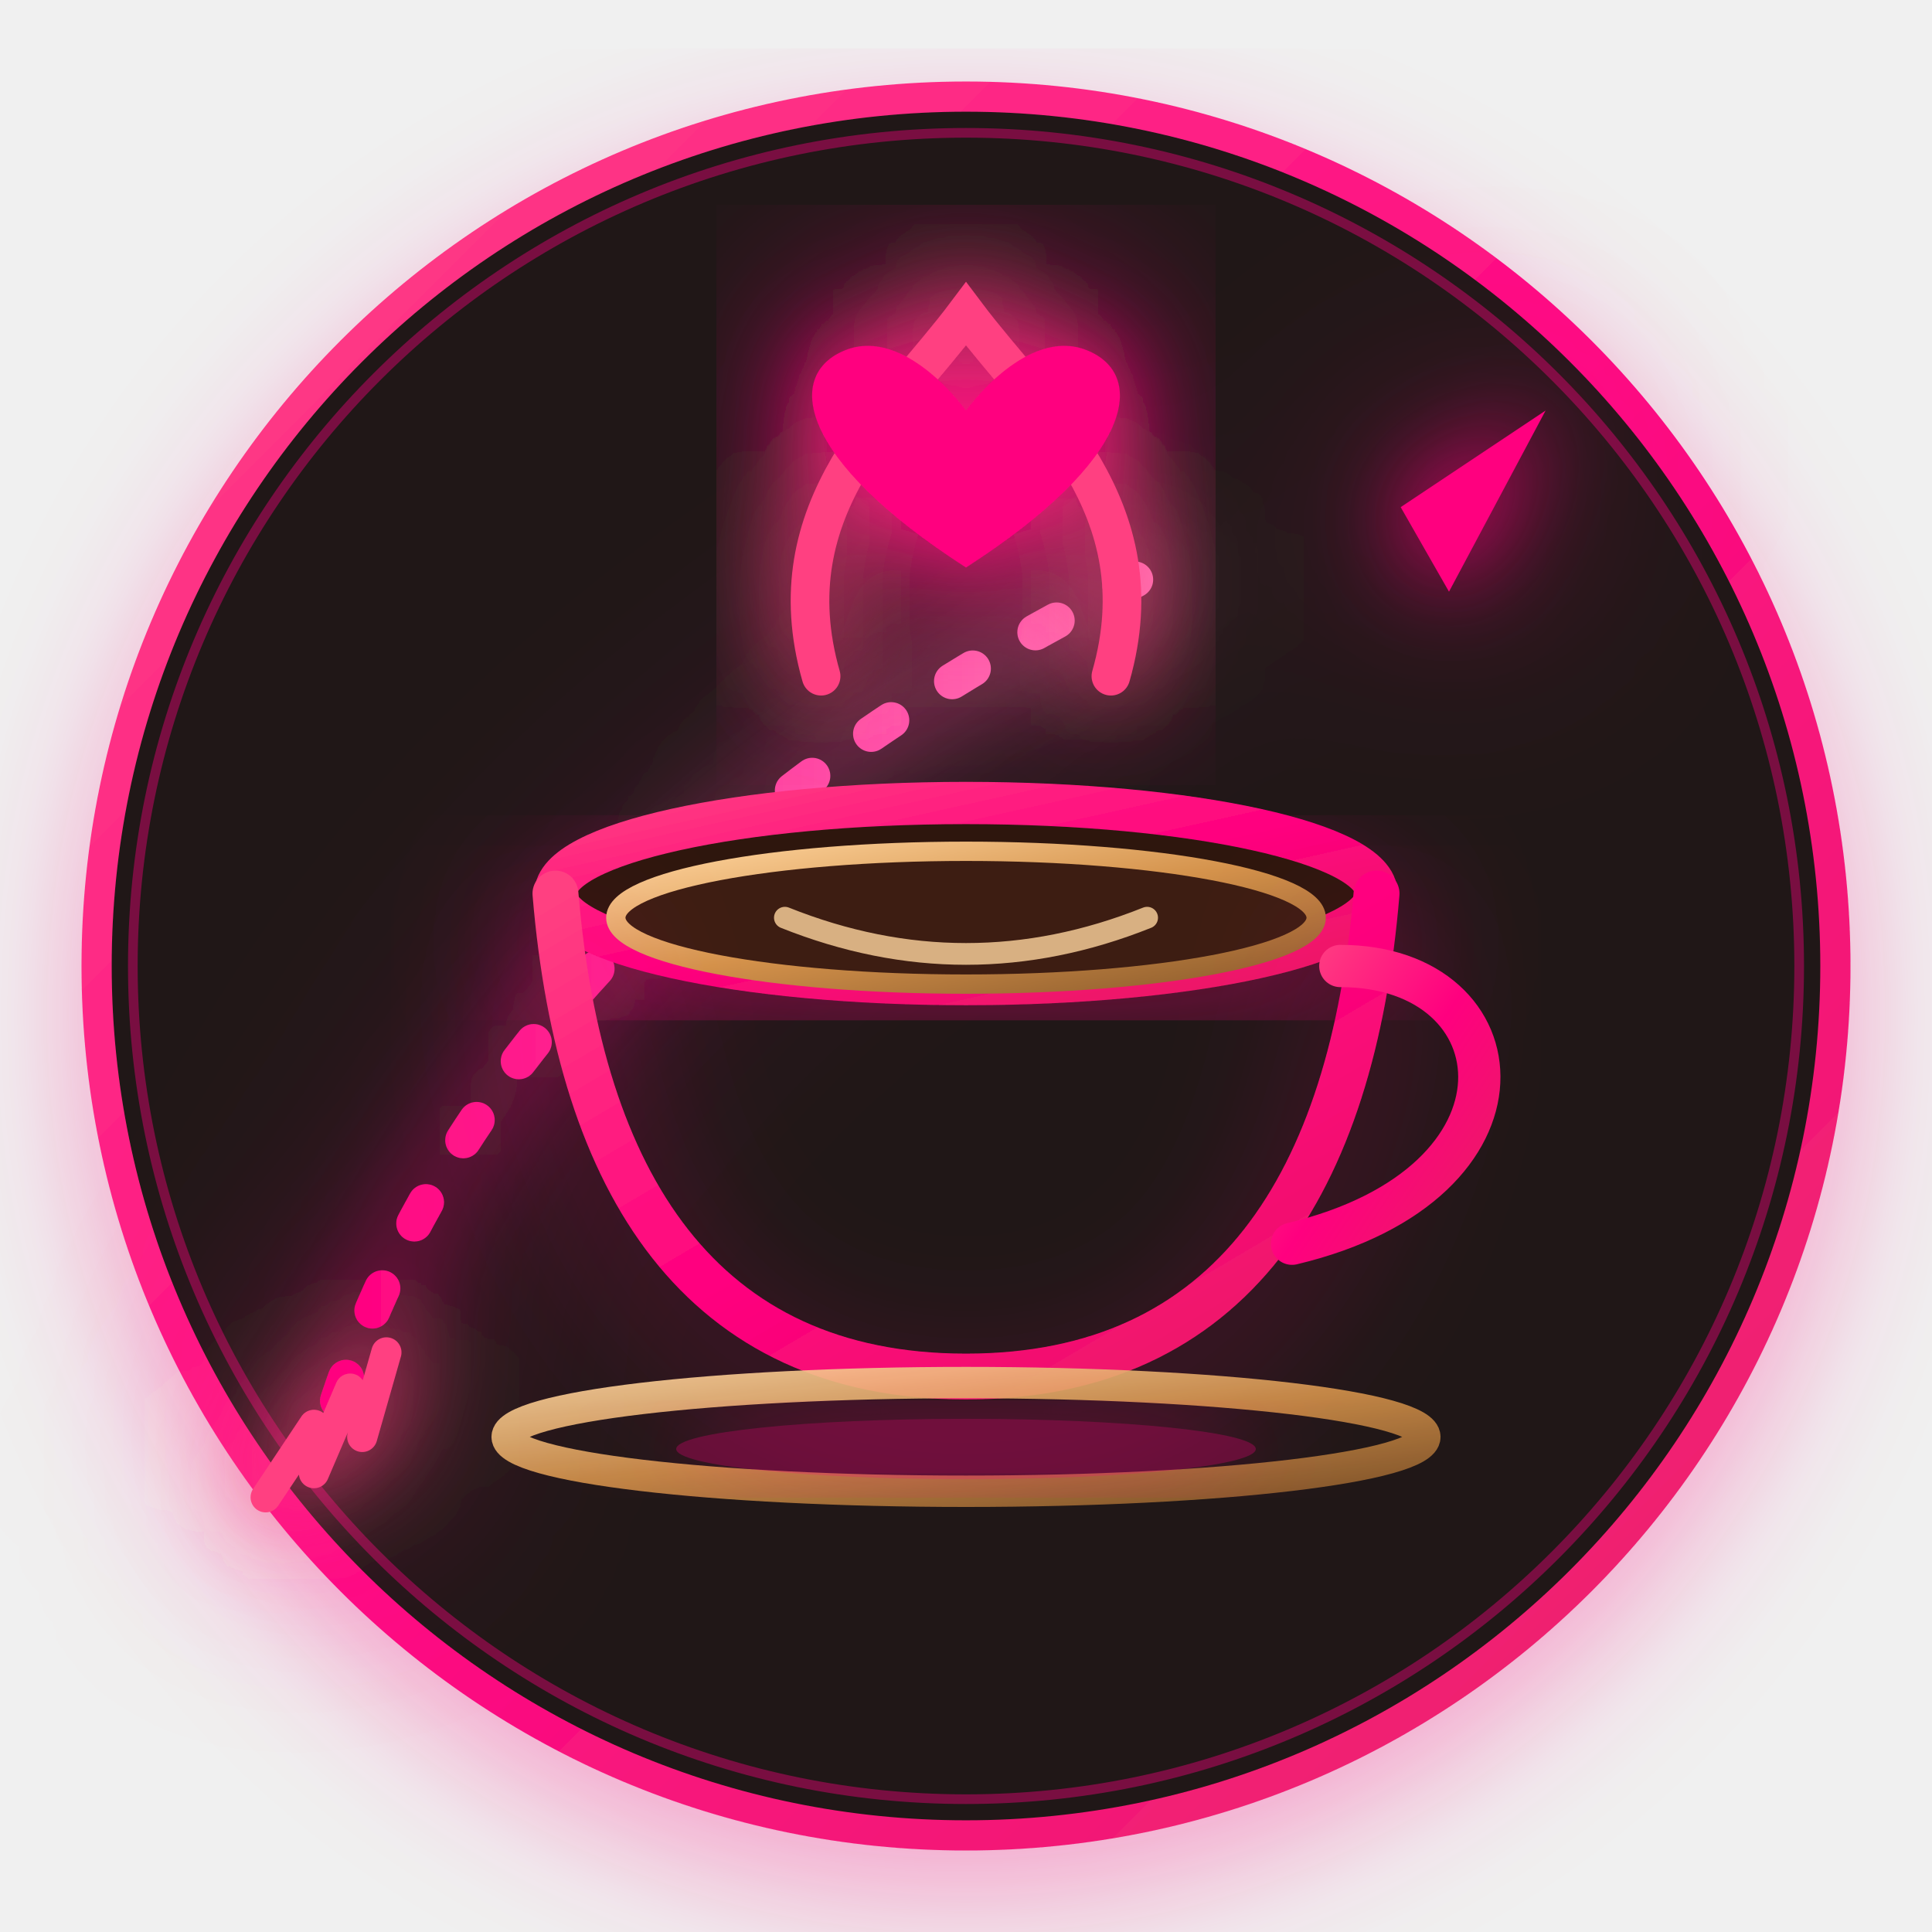
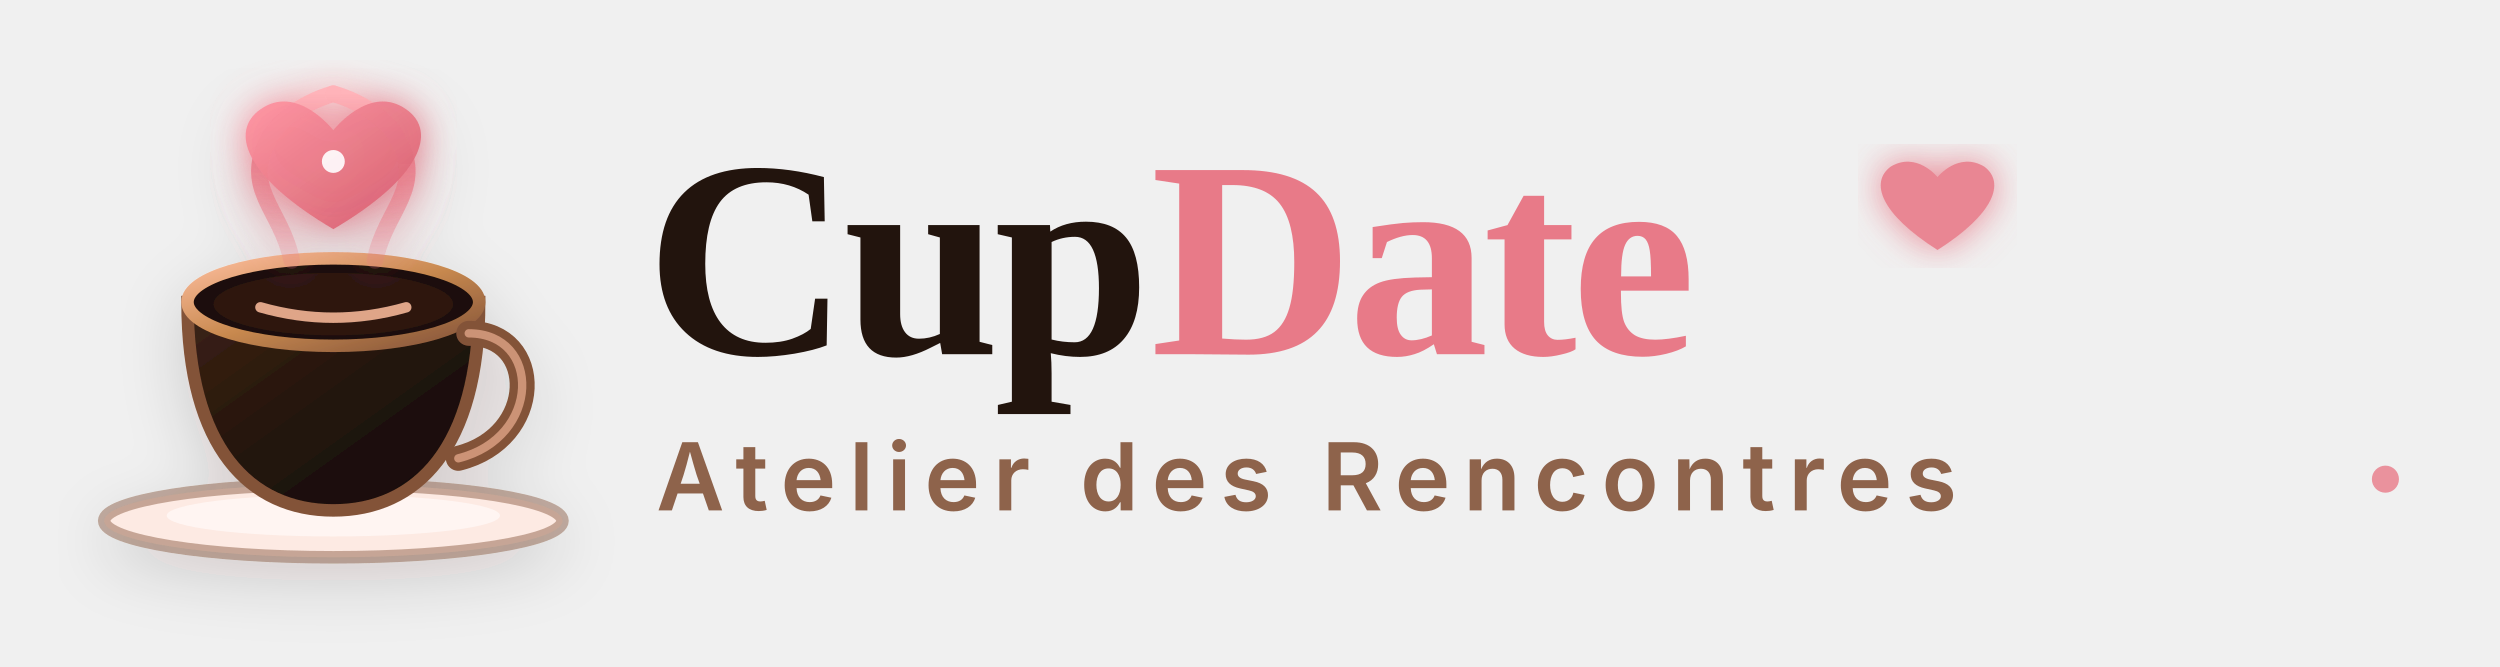
- <svg xmlns="http://www.w3.org/2000/svg" viewBox="0 0 160 160" width="100%" height="100%">
+ <svg xmlns="http://www.w3.org/2000/svg" viewBox="0 0 240 64" width="240" height="64" fill="none">
  <defs>
-     <linearGradient id="neonPinkGrad" x1="0%" y1="0%" x2="100%" y2="100%">
-       <stop offset="0%" stop-color="#ff4081" />
-       <stop offset="50%" stop-color="#ff007f" />
-       <stop offset="100%" stop-color="#e91e63" />
+     <linearGradient id="cupGrad" x1="0%" y1="0%" x2="100%" y2="100%">
+       <stop offset="0%" stop-color="#3d2314" />
+       <stop offset="50%" stop-color="#22140D" />
+       <stop offset="100%" stop-color="#140a06" />
    </linearGradient>
-     <linearGradient id="coffeeGoldGrad" x1="0%" y1="0%" x2="100%" y2="100%">
-       <stop offset="0%" stop-color="#ffd59e" />
-       <stop offset="50%" stop-color="#d4924b" />
-       <stop offset="100%" stop-color="#8b5a2b" />
+     <linearGradient id="roseAccentGrad" x1="0%" y1="0%" x2="100%" y2="100%">
+       <stop offset="0%" stop-color="#ff94a2" />
+       <stop offset="50%" stop-color="#E87A88" />
+       <stop offset="100%" stop-color="#d65b6c" />
    </linearGradient>
-     <linearGradient id="arrowGrad" x1="0%" y1="0%" x2="100%" y2="0%">
-       <stop offset="0%" stop-color="#ff007f" />
-       <stop offset="100%" stop-color="#ff80bf" />
+     <linearGradient id="caramelGoldGrad" x1="0%" y1="0%" x2="100%" y2="100%">
+       <stop offset="0%" stop-color="#febe9e" />
+       <stop offset="50%" stop-color="#c8894f" />
+       <stop offset="100%" stop-color="#835339" />
    </linearGradient>
-     <filter id="neonGlowPink" x="-30%" y="-30%" width="160%" height="160%">
-       <feGaussianBlur stdDeviation="4" result="blur1" />
-       <feGaussianBlur stdDeviation="9" result="blur2" />
+     <linearGradient id="steamSoftGrad" x1="0%" y1="100%" x2="0%" y2="0%">
+       <stop offset="0%" stop-color="#E87A88" stop-opacity="0.2" />
+       <stop offset="60%" stop-color="#E87A88" stop-opacity="0.9" />
+       <stop offset="100%" stop-color="#ffb2b8" stop-opacity="0.95" />
+     </linearGradient>
+     <filter id="roseGlow" x="-20%" y="-20%" width="140%" height="140%">
+       <feGaussianBlur stdDeviation="1.8" result="blur" />
      <feMerge>
-         <feMergeNode in="blur2" />
-         <feMergeNode in="blur1" />
+         <feMergeNode in="blur" />
        <feMergeNode in="SourceGraphic" />
      </feMerge>
    </filter>
-     <filter id="subtleShadow" x="-20%" y="-20%" width="140%" height="140%">
-       <feDropShadow dx="0" dy="4" stdDeviation="6" flood-color="#ff007f" flood-opacity="0.35" />
+     <filter id="softShadow" x="-10%" y="-10%" width="130%" height="130%">
+       <feDropShadow dx="0" dy="2" stdDeviation="3" flood-color="#22140D" flood-opacity="0.15" />
    </filter>
  </defs>
-   <circle cx="80" cy="80" r="72" fill="#180e0c" stroke="url(#neonPinkGrad)" stroke-width="2.5" opacity="0.95" filter="url(#subtleShadow)" />
-   <circle cx="80" cy="80" r="69" fill="none" stroke="#ff007f" stroke-width="0.8" opacity="0.4" />
-   <g filter="url(#neonGlowPink)">
-     <path d="M 28 116 Q 42 74 94 48" fill="none" stroke="url(#arrowGrad)" stroke-width="3" stroke-linecap="round" stroke-dasharray="2 6" />
-     <polygon points="128,34 116,42 120,49" fill="#ff007f" />
-     <path d="M 26 118 L 22 124 M 29 115 L 26 122 M 32 112 L 30 119" stroke="#ff4081" stroke-width="2.5" stroke-linecap="round" />
+   <g transform="translate(6, 4)" filter="url(#softShadow)">
+     <ellipse cx="26" cy="46" rx="22" ry="3.5" fill="#fdeae3" stroke="#835339" stroke-width="1.2" stroke-opacity="0.45" />
+     <ellipse cx="26" cy="45.5" rx="16" ry="2" fill="#fff8f6" opacity="0.8" />
+     <path d="M 12 25 C 12 39, 18 45, 26 45 C 34 45, 40 39, 40 25 Z" fill="url(#cupGrad)" stroke="#835339" stroke-width="1.2" />
+     <ellipse cx="26" cy="25" rx="14" ry="4.2" fill="#1b0e09" stroke="url(#caramelGoldGrad)" stroke-width="1.2" />
+     <ellipse cx="26" cy="25.2" rx="11.5" ry="3" fill="#2d1710" />
+     <path d="M 19 25.5 Q 26 27.5 33 25.5" fill="none" stroke="#febe9e" stroke-width="1" stroke-linecap="round" opacity="0.85" />
+     <path d="M 39 28 C 46 28, 46 38, 38 40" fill="none" stroke="#835339" stroke-width="2.4" stroke-linecap="round" />
+     <path d="M 39 28 C 46 28, 46 38, 38 40" fill="none" stroke="#febe9e" stroke-width="0.8" stroke-linecap="round" opacity="0.6" />
+     <g filter="url(#roseGlow)">
+       <path d="M 22 21 C 21 16, 17 14, 20 9 C 22 6, 26 5, 26 5" fill="none" stroke="url(#steamSoftGrad)" stroke-width="1.6" stroke-linecap="round" />
+       <path d="M 30 21 C 31 16, 35 14, 32 9 C 30 6, 26 5, 26 5" fill="none" stroke="url(#steamSoftGrad)" stroke-width="1.6" stroke-linecap="round" />
+       <path d="M 26 8.5 C 26 8.5, 22.5 4, 19 6.5 C 16 8.6, 17.5 13, 26 18 C 34.5 13, 36 8.6, 33 6.5 C 29.5 4, 26 8.5, 26 8.5 Z" fill="url(#roseAccentGrad)" opacity="0.95" />
+       <circle cx="26" cy="11.5" r="1.1" fill="#ffffff" opacity="0.9" />
+     </g>
  </g>
-   <g filter="url(#neonGlowPink)">
-     <path d="M 68 56 C 64 42, 74 34, 80 26 C 86 34, 96 42, 92 56" fill="none" stroke="#ff4081" stroke-width="3.2" stroke-linecap="round" />
-     <path d="M 80 34 C 80 34, 75 27, 70 29 C 65 31, 66 38, 80 47 C 94 38, 95 31, 90 29 C 85 27, 80 34, 80 34 Z" fill="#ff007f" />
+   <g transform="translate(62, 34)">
+     <text font-family="'Playfair Display', Georgia, 'Times New Roman', serif" font-size="27" font-weight="600" letter-spacing="-0.02em" fill="#22140D">
+       Cup<tspan fill="#E87A88" font-weight="700">Date</tspan>
+     </text>
+     <path d="M 124 -17 C 124 -17, 122 -19.5, 119.5 -18 C 117.5 -16.5, 118.5 -13.5, 124 -10 C 129.5 -13.5, 130.5 -16.5, 128.5 -18 C 126 -19.5, 124 -17, 124 -17 Z" fill="#E87A88" opacity="0.9" filter="url(#roseGlow)" />
  </g>
-   <ellipse cx="80" cy="74" rx="34" ry="7.5" fill="#2d1710" stroke="url(#neonPinkGrad)" stroke-width="3.5" filter="url(#subtleShadow)" />
-   <ellipse cx="80" cy="76" rx="29" ry="5.5" fill="#3d1d12" stroke="url(#coffeeGoldGrad)" stroke-width="1.6" />
-   <path d="M 65 76 Q 80 82 95 76" fill="none" stroke="#ffd59e" stroke-width="1.8" stroke-linecap="round" opacity="0.8" />
-   <path d="M 46 74 C 48 98, 58 114, 80 114 C 102 114, 112 98, 114 74" fill="none" stroke="url(#neonPinkGrad)" stroke-width="3.8" stroke-linecap="round" filter="url(#subtleShadow)" />
-   <path d="M 111 80 C 126 80, 128 98, 107 103" fill="none" stroke="url(#neonPinkGrad)" stroke-width="3.5" stroke-linecap="round" />
-   <ellipse cx="80" cy="119" rx="38" ry="4.5" fill="none" stroke="url(#coffeeGoldGrad)" stroke-width="2.6" opacity="0.9" />
-   <ellipse cx="80" cy="120" rx="24" ry="2.5" fill="#ff007f" opacity="0.3" filter="url(#neonGlowPink)" />
+   <g transform="translate(63, 49)">
+     <text font-family="'Plus Jakarta Sans', 'Inter', -apple-system, sans-serif" font-size="9" font-weight="600" letter-spacing="0.14em" fill="#835339" text-transform="uppercase" opacity="0.9">
+       Atelier des Rencontres
+     </text>
+     <circle cx="166" cy="-3" r="1.3" fill="#E87A88" opacity="0.8" />
+   </g>
</svg>
